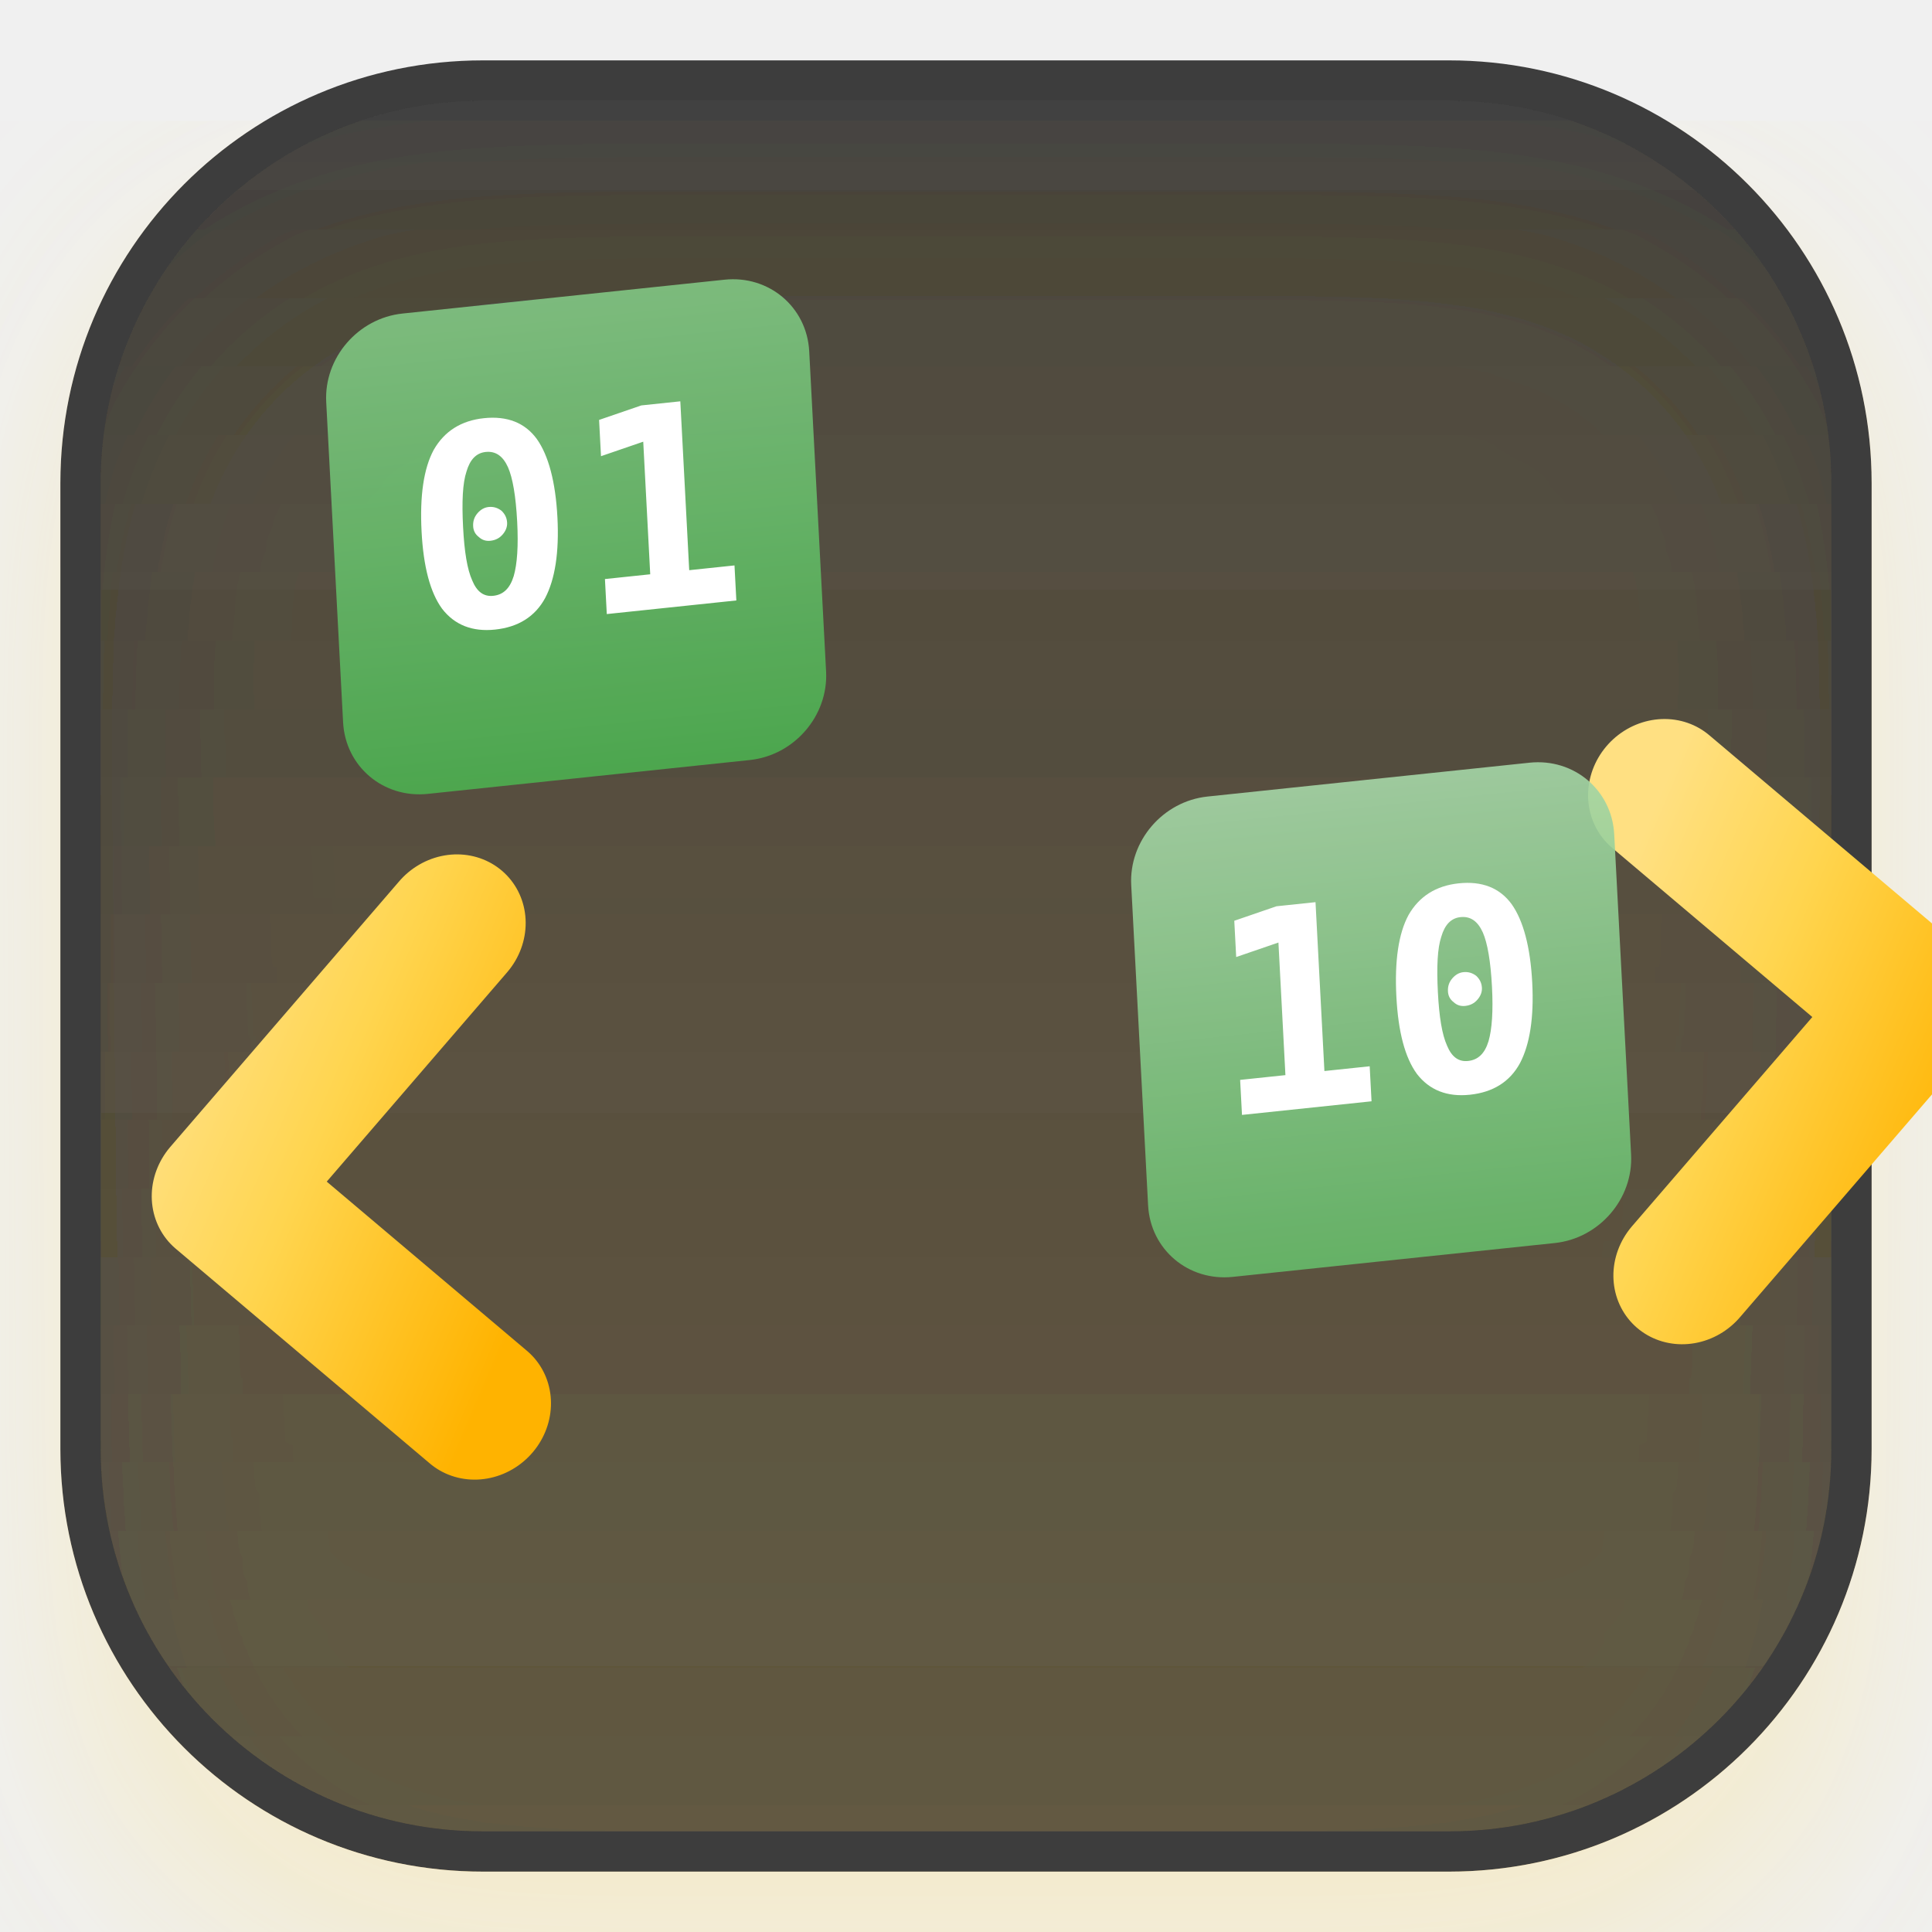
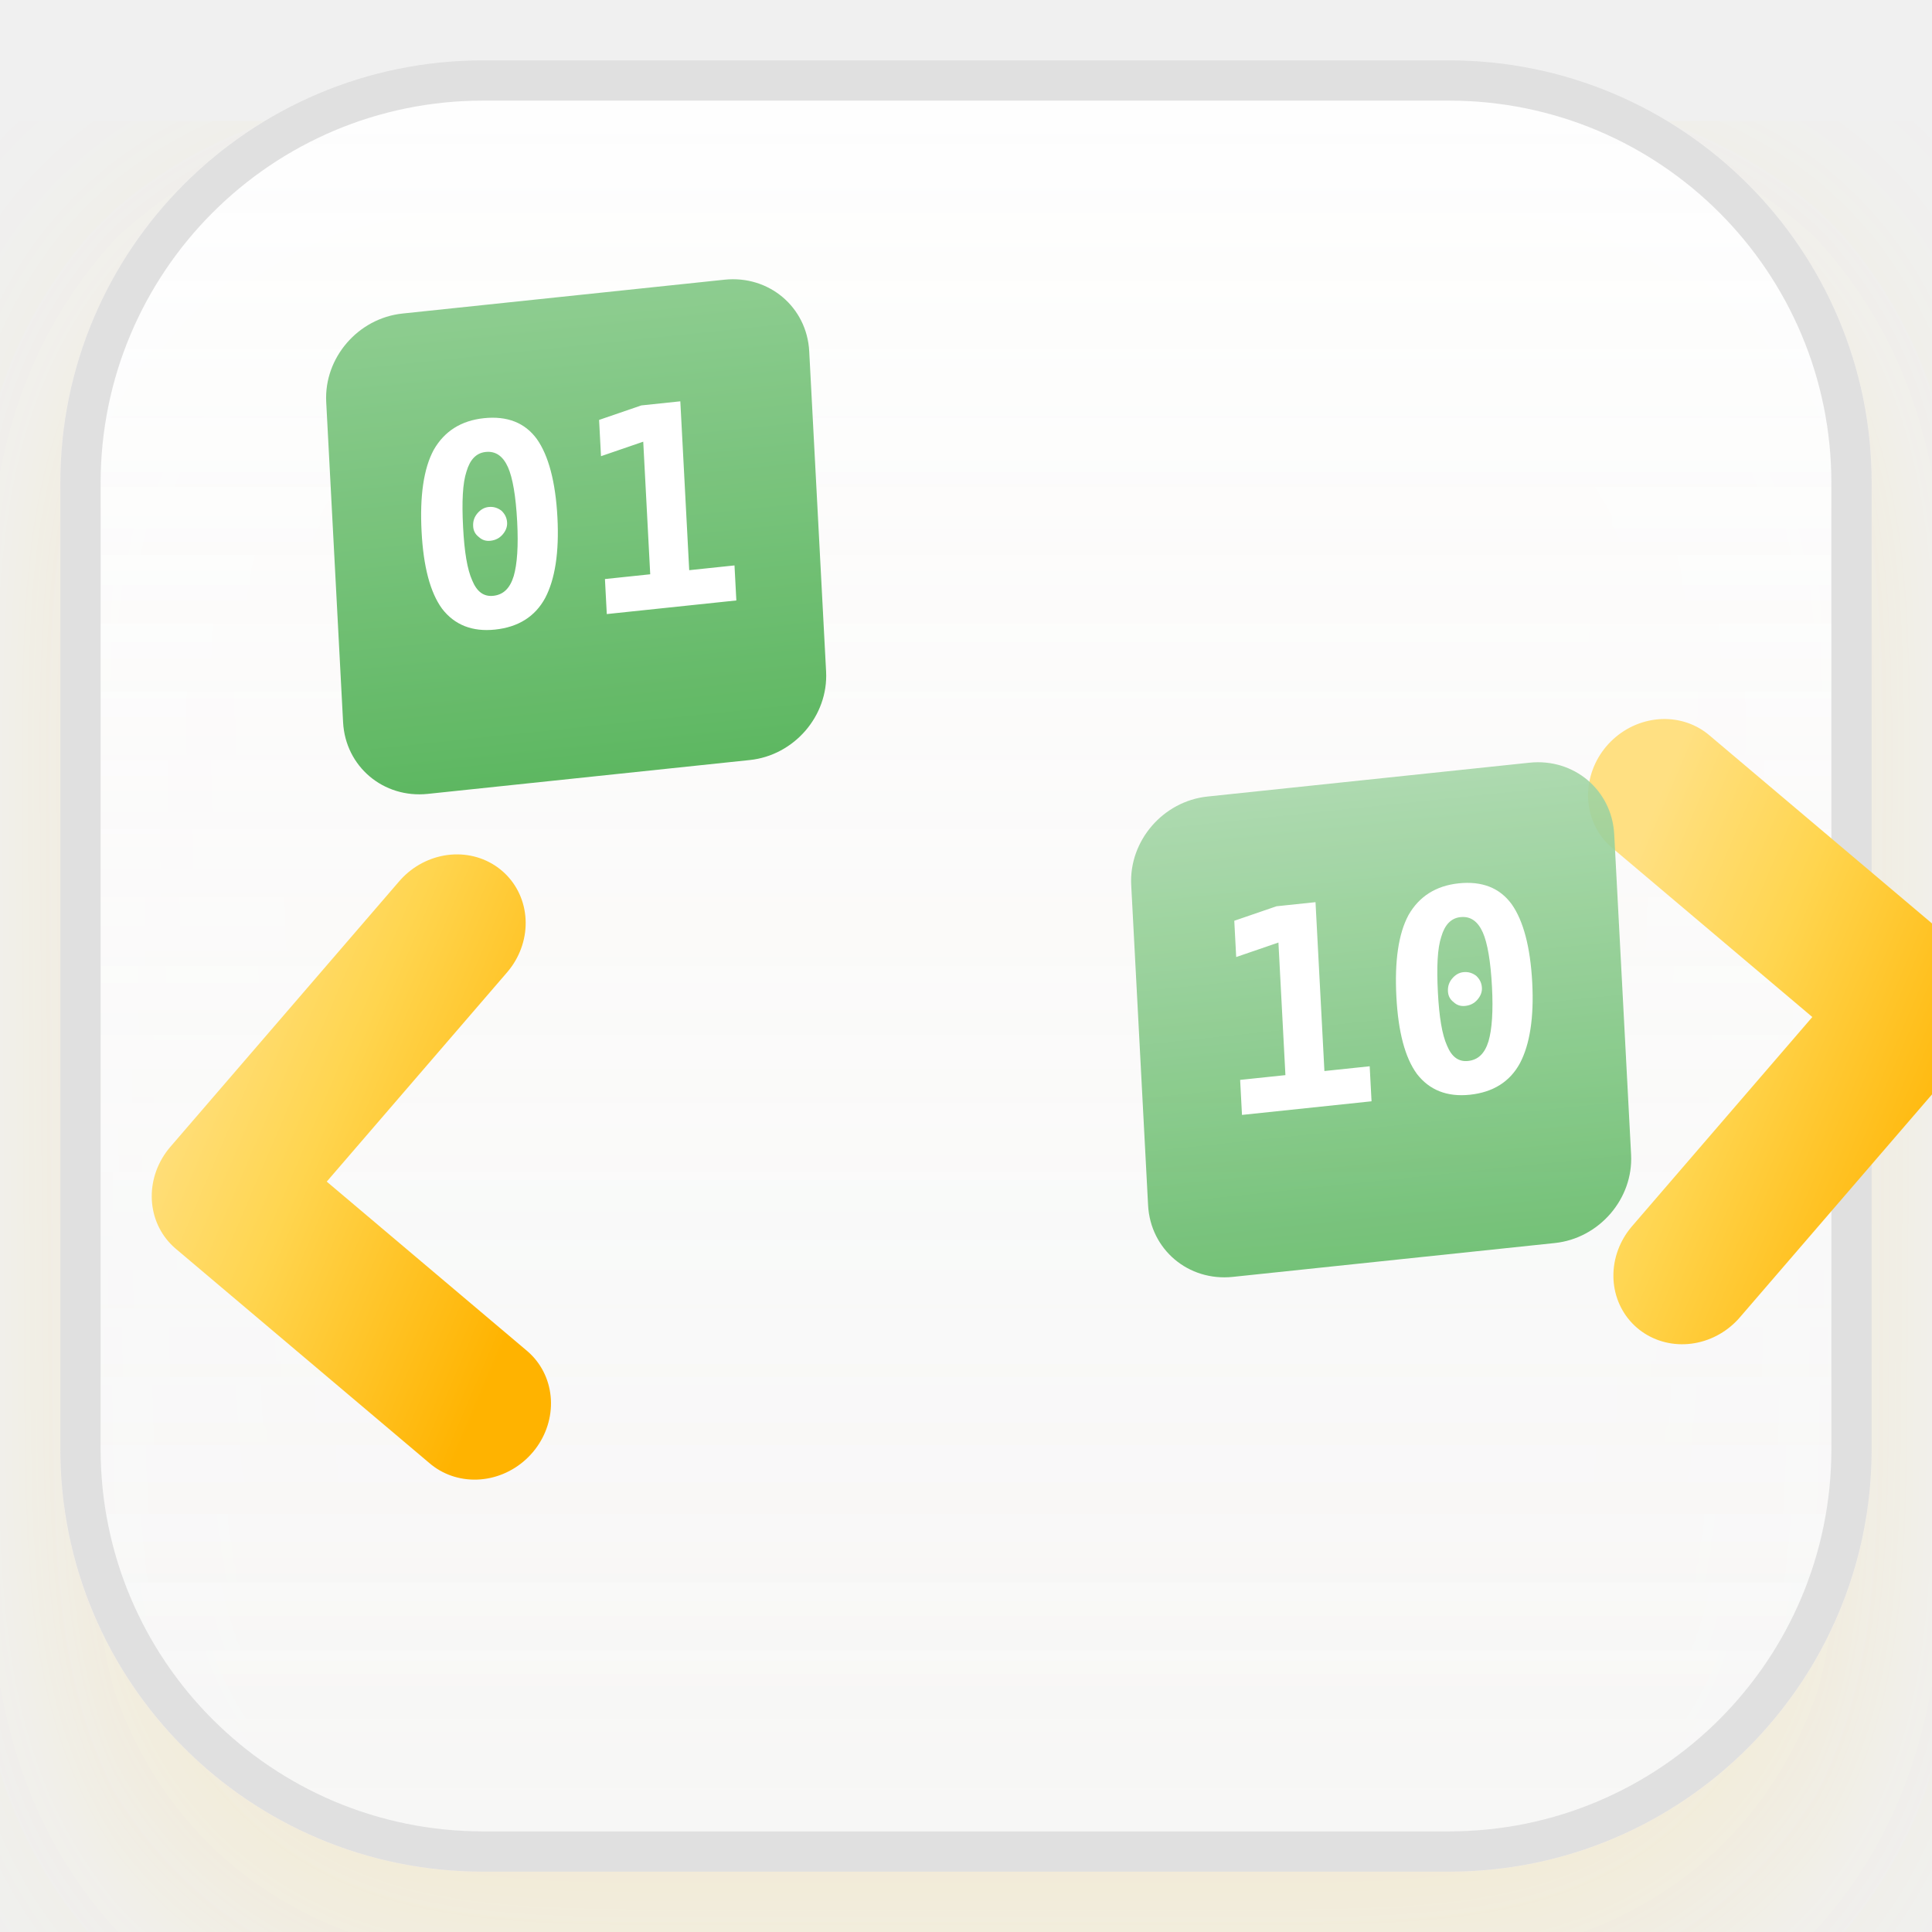
<svg xmlns="http://www.w3.org/2000/svg" width="48" height="48" viewBox="0 0 24 24">
  <defs>
    <filter id="shadow" x="-10%" y="-10%" width="130%" height="130%">
-       <feDropShadow dx="0" dy="1.5" stdDeviation="1.5" flood-color="#ffd54f" flood-opacity="0.3" />
+       <feDropShadow dx="0" dy="1.5" stdDeviation="1.5" flood-color="#ffd54f" flood-opacity="0.2" />
    </filter>
    <linearGradient id="cardBg" x1="0" y1="0" x2="0" y2="1">
-       <stop offset="0%" stop-color="#2d2d2d" stop-opacity="0.9" />
-       <stop offset="100%" stop-color="#1e1e1e" stop-opacity="0.8" />
+       <stop offset="0%" stop-color="#ffffff" stop-opacity="0.95" />
+       <stop offset="100%" stop-color="#f8f9fa" stop-opacity="0.85" />
    </linearGradient>
    <linearGradient id="arrowGrad" x1="0" y1="0" x2="1" y2="1">
      <stop offset="0%" stop-color="#ffe082" />
      <stop offset="40%" stop-color="#ffd54f" />
      <stop offset="100%" stop-color="#ffb300" />
    </linearGradient>
    <linearGradient id="byteGrad" x1="0" y1="0" x2="0" y2="1">
      <stop offset="0%" stop-color="#81c784" />
      <stop offset="100%" stop-color="#4caf50" />
    </linearGradient>
    <linearGradient id="byteGrad2" x1="0" y1="0" x2="0" y2="1">
      <stop offset="0%" stop-color="#a5d6a7" />
      <stop offset="100%" stop-color="#66bb6a" />
    </linearGradient>
  </defs>
-   <rect x="1" y="1" width="22" height="22" rx="5" fill="url(#cardBg)" filter="url(#shadow)" stroke="#3c3c3c" stroke-width="0.5" />
+   <rect x="1" y="1" width="22" height="22" rx="5" fill="url(#cardBg)" filter="url(#shadow)" stroke="#e0e0e0" stroke-width="0.5" />
  <g transform="translate(1, 0) skewY(-6) skewX(3)">
    <path d="M4 12l-3 3 3 3" fill="none" stroke="url(#arrowGrad)" stroke-width="1.8" stroke-linecap="round" stroke-linejoin="round" />
    <path d="M1 15h7" fill="none" stroke="url(#arrowGrad)" stroke-width="1.8" stroke-linecap="round" />
  </g>
  <g transform="translate(0, 0) skewY(-6) skewX(3)">
    <path d="M20 12l3 3-3 3" fill="none" stroke="url(#arrowGrad)" stroke-width="1.8" stroke-linecap="round" stroke-linejoin="round" />
    <path d="M16 15h7" fill="none" stroke="url(#arrowGrad)" stroke-width="1.8" stroke-linecap="round" />
  </g>
  <g transform="translate(4, 4) skewY(-6) skewX(3)">
    <rect x="0" y="0" width="6" height="6" rx="1" fill="url(#byteGrad)" opacity="0.9" />
    <text x="3" y="4" text-anchor="middle" fill="#ffffff" font-size="3.5" font-weight="bold" font-family="monospace">01</text>
  </g>
  <g transform="translate(14, 10) skewY(-6) skewX(3)">
    <rect x="0" y="0" width="6" height="6" rx="1" fill="url(#byteGrad2)" opacity="0.9" />
    <text x="3" y="4" text-anchor="middle" fill="#ffffff" font-size="3.5" font-weight="bold" font-family="monospace">10</text>
  </g>
</svg>
